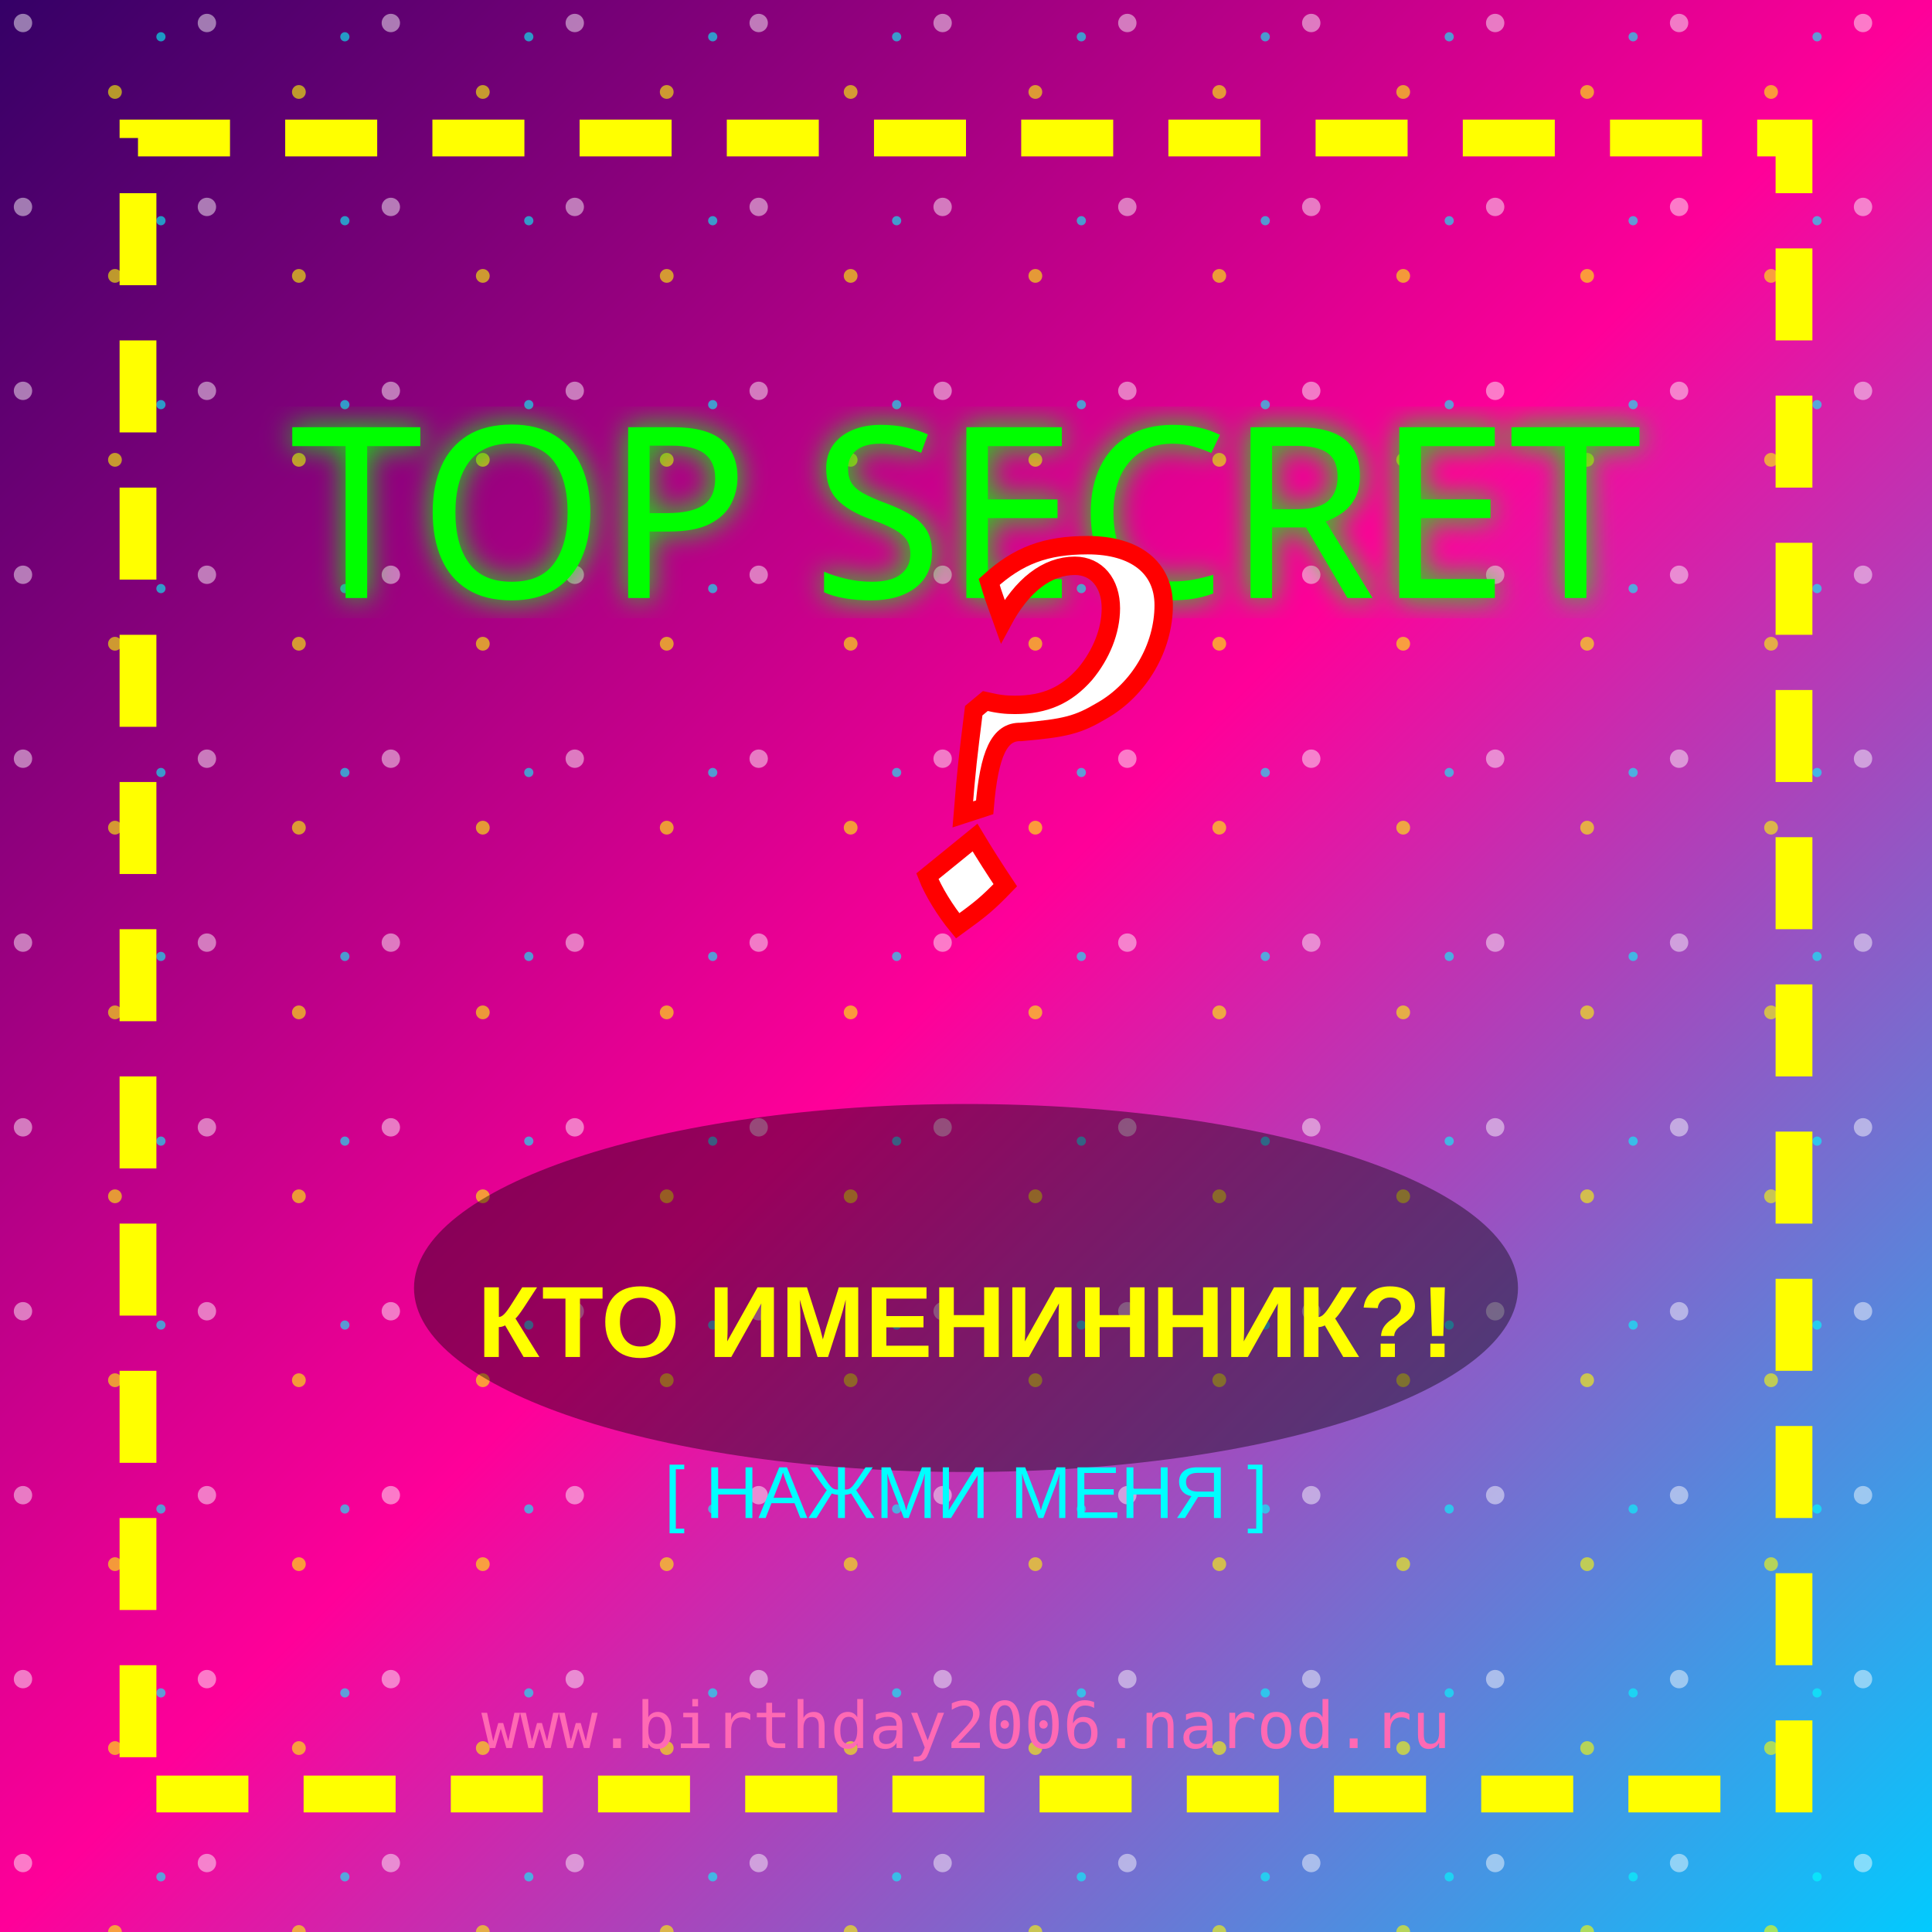
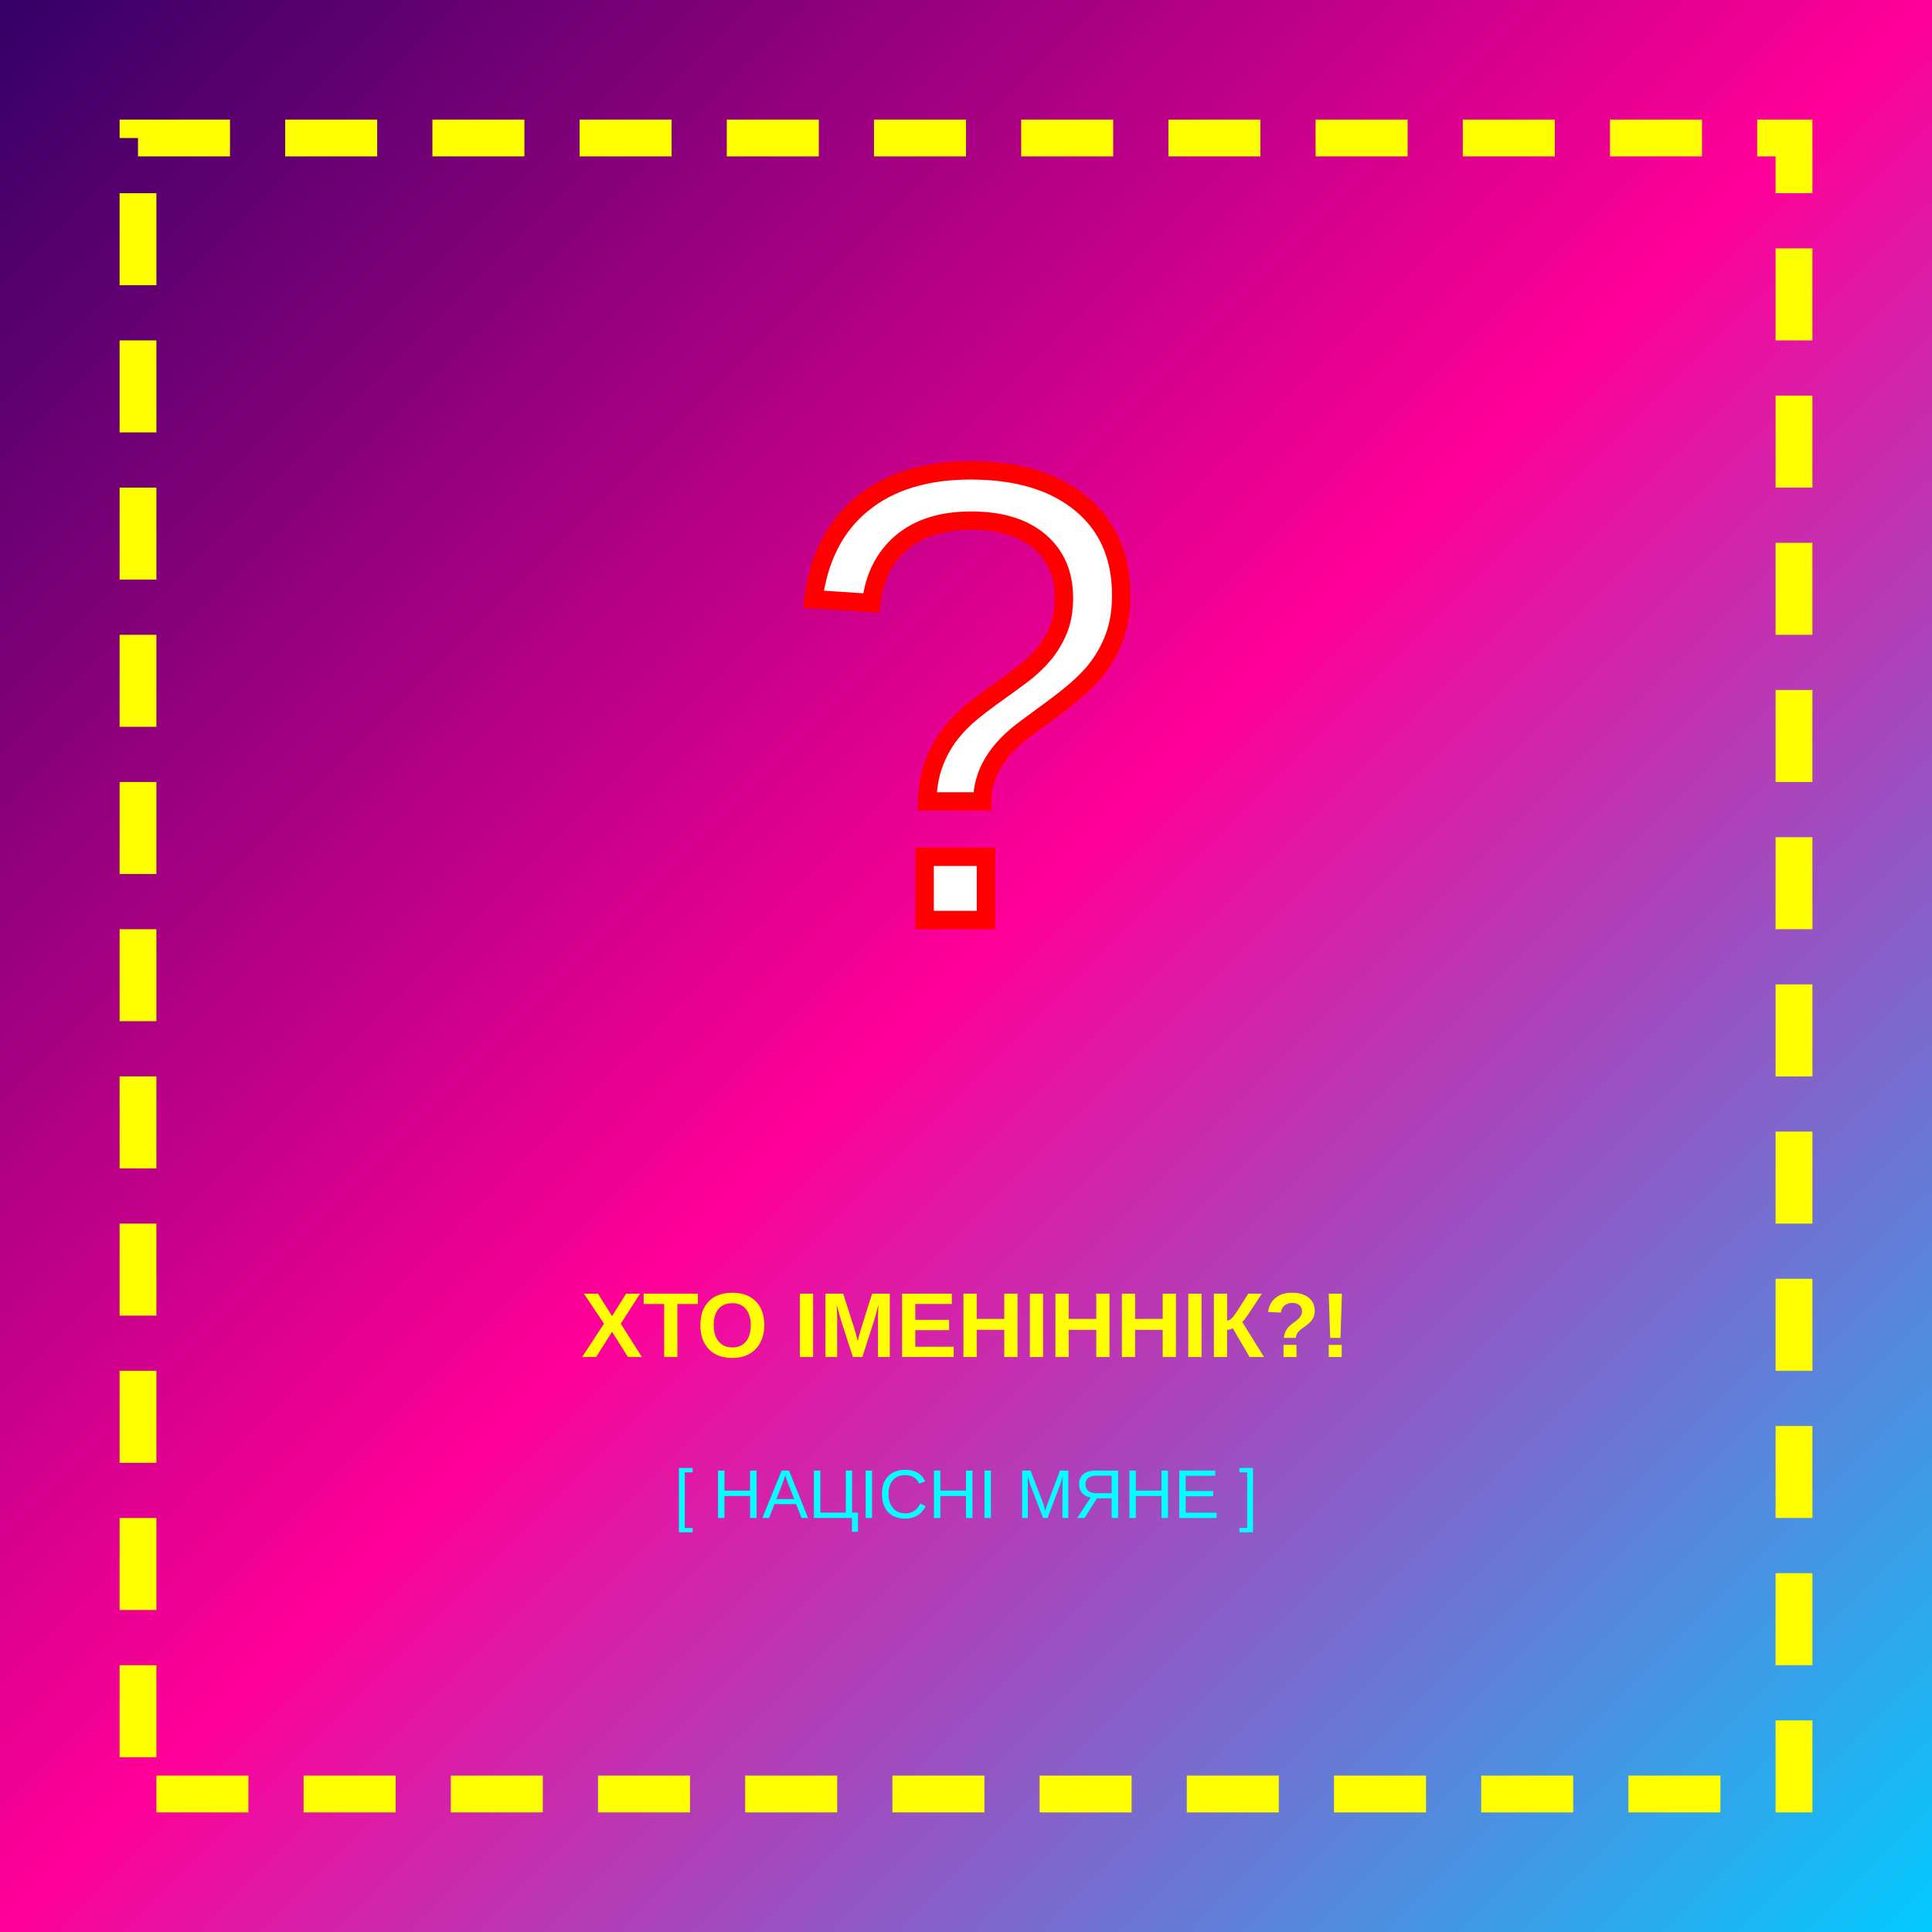
<svg xmlns="http://www.w3.org/2000/svg" width="420" height="420" viewBox="0 0 420 420">
  <defs>
    <linearGradient id="bg" x1="0" y1="0" x2="1" y2="1">
      <stop offset="0%" stop-color="#330066" />
      <stop offset="50%" stop-color="#ff0099" />
      <stop offset="100%" stop-color="#00ccff" />
    </linearGradient>
-     <pattern id="stars" width="40" height="40" patternUnits="userSpaceOnUse">
-       <circle cx="5" cy="5" r="2" fill="#fff" opacity="0.8" />
-       <circle cx="25" cy="20" r="1.5" fill="#ff0" />
-       <circle cx="35" cy="8" r="1" fill="#0ff" />
-     </pattern>
-     <filter id="glow">
-       <feGaussianBlur stdDeviation="3" result="b" />
-       <feMerge>
-         <feMergeNode in="b" />
-         <feMergeNode in="SourceGraphic" />
-       </feMerge>
-     </filter>
  </defs>
  <rect width="420" height="420" fill="url(#bg)" />
-   <rect width="420" height="420" fill="url(#stars)" opacity="0.6" />
  <rect x="30" y="30" width="360" height="360" fill="none" stroke="#ffff00" stroke-width="8" stroke-dasharray="20 12" />
-   <text x="210" y="130" font-family="Impact,Arial Black,sans-serif" font-size="52" fill="#00ff00" text-anchor="middle" filter="url(#glow)">TOP SECRET</text>
-   <text x="210" y="200" font-family="Comic Sans MS,cursive,sans-serif" font-size="140" fill="#fff" text-anchor="middle" stroke="#ff0000" stroke-width="4">?</text>
-   <ellipse cx="210" cy="280" rx="120" ry="40" fill="#000" opacity="0.4" />
-   <text x="210" y="295" font-family="Arial,sans-serif" font-size="22" fill="#ffff00" text-anchor="middle" font-weight="bold">КТО ИМЕНИННИК?!</text>
-   <text x="210" y="330" font-family="Arial,sans-serif" font-size="16" fill="#0ff" text-anchor="middle">[ НАЖМИ МЕНЯ ]</text>
-   <text x="210" y="380" font-family="monospace" font-size="14" fill="#ff69b4" text-anchor="middle">www.birthday2006.narod.ru</text>
+   <text x="210" y="200" font-family="Arial,sans-serif" font-size="140" fill="#fff" text-anchor="middle" stroke="#ff0000" stroke-width="4">?</text>
+   <text x="210" y="295" font-family="Arial,sans-serif" font-size="20" fill="#ffff00" text-anchor="middle" font-weight="bold">ХТО ІМЕНІННІК?!</text>
+   <text x="210" y="330" font-family="Arial,sans-serif" font-size="15" fill="#0ff" text-anchor="middle">[ НАЦІСНІ МЯНЕ ]</text>
</svg>
